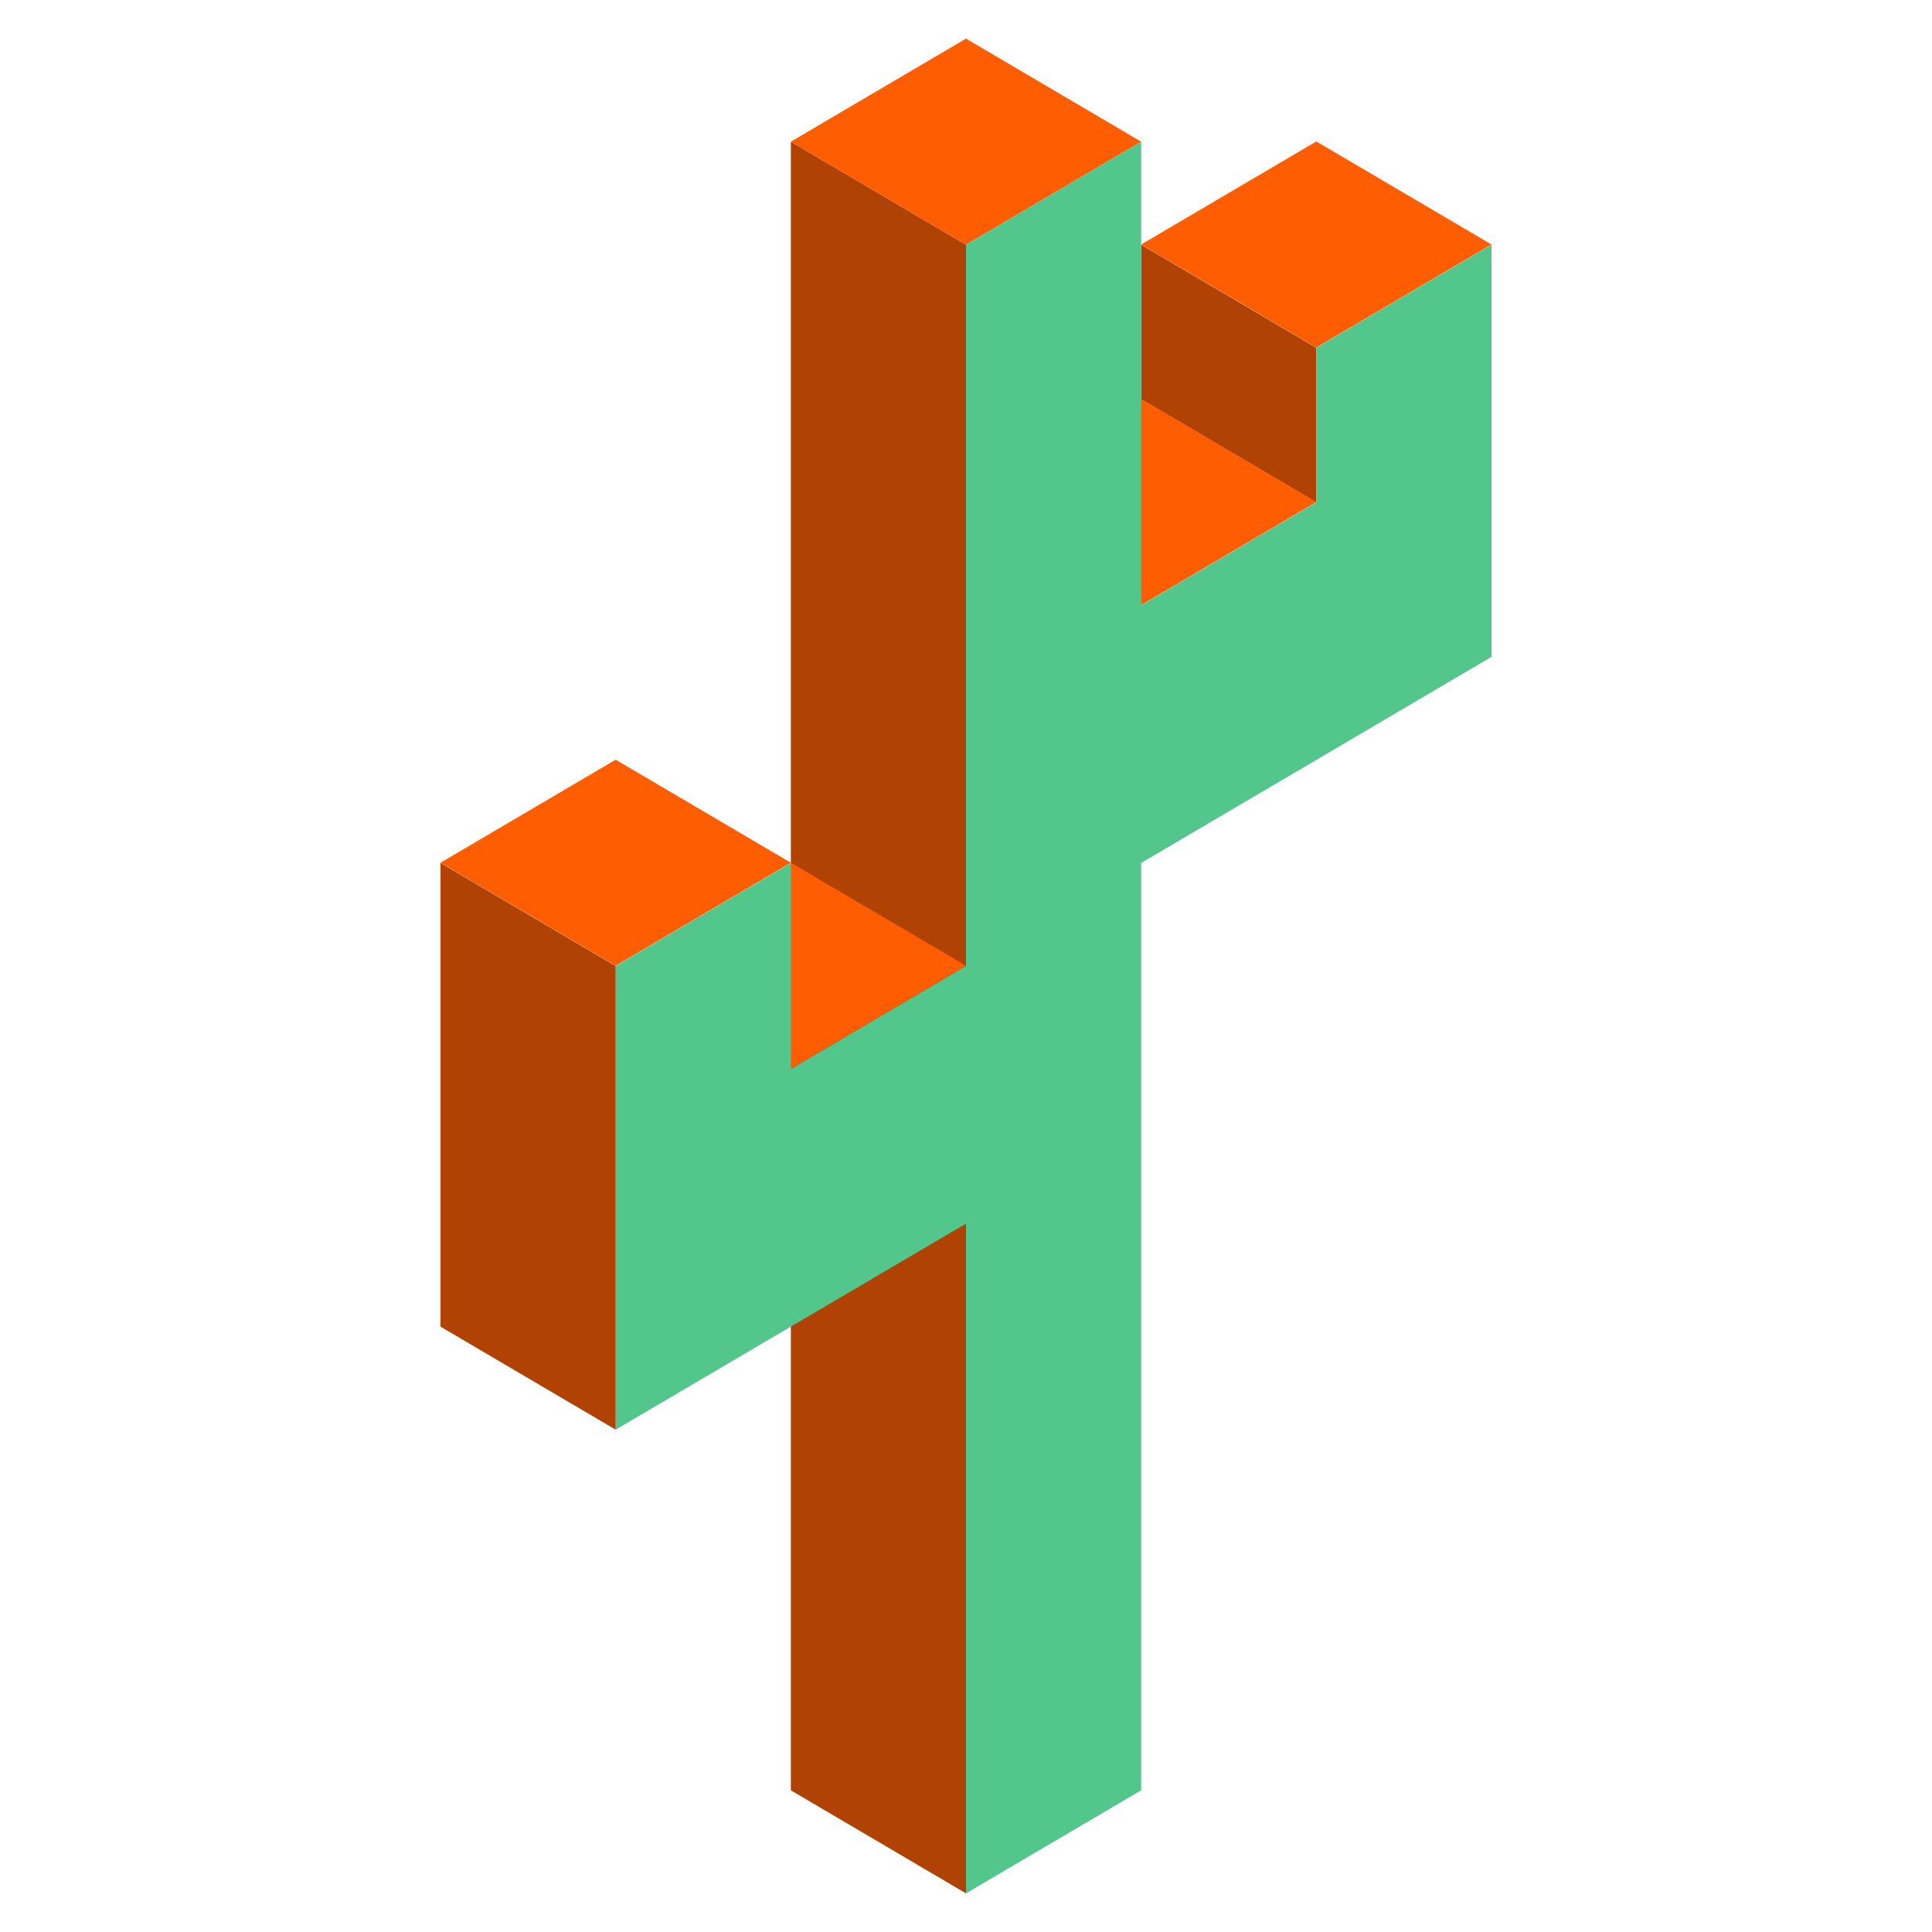
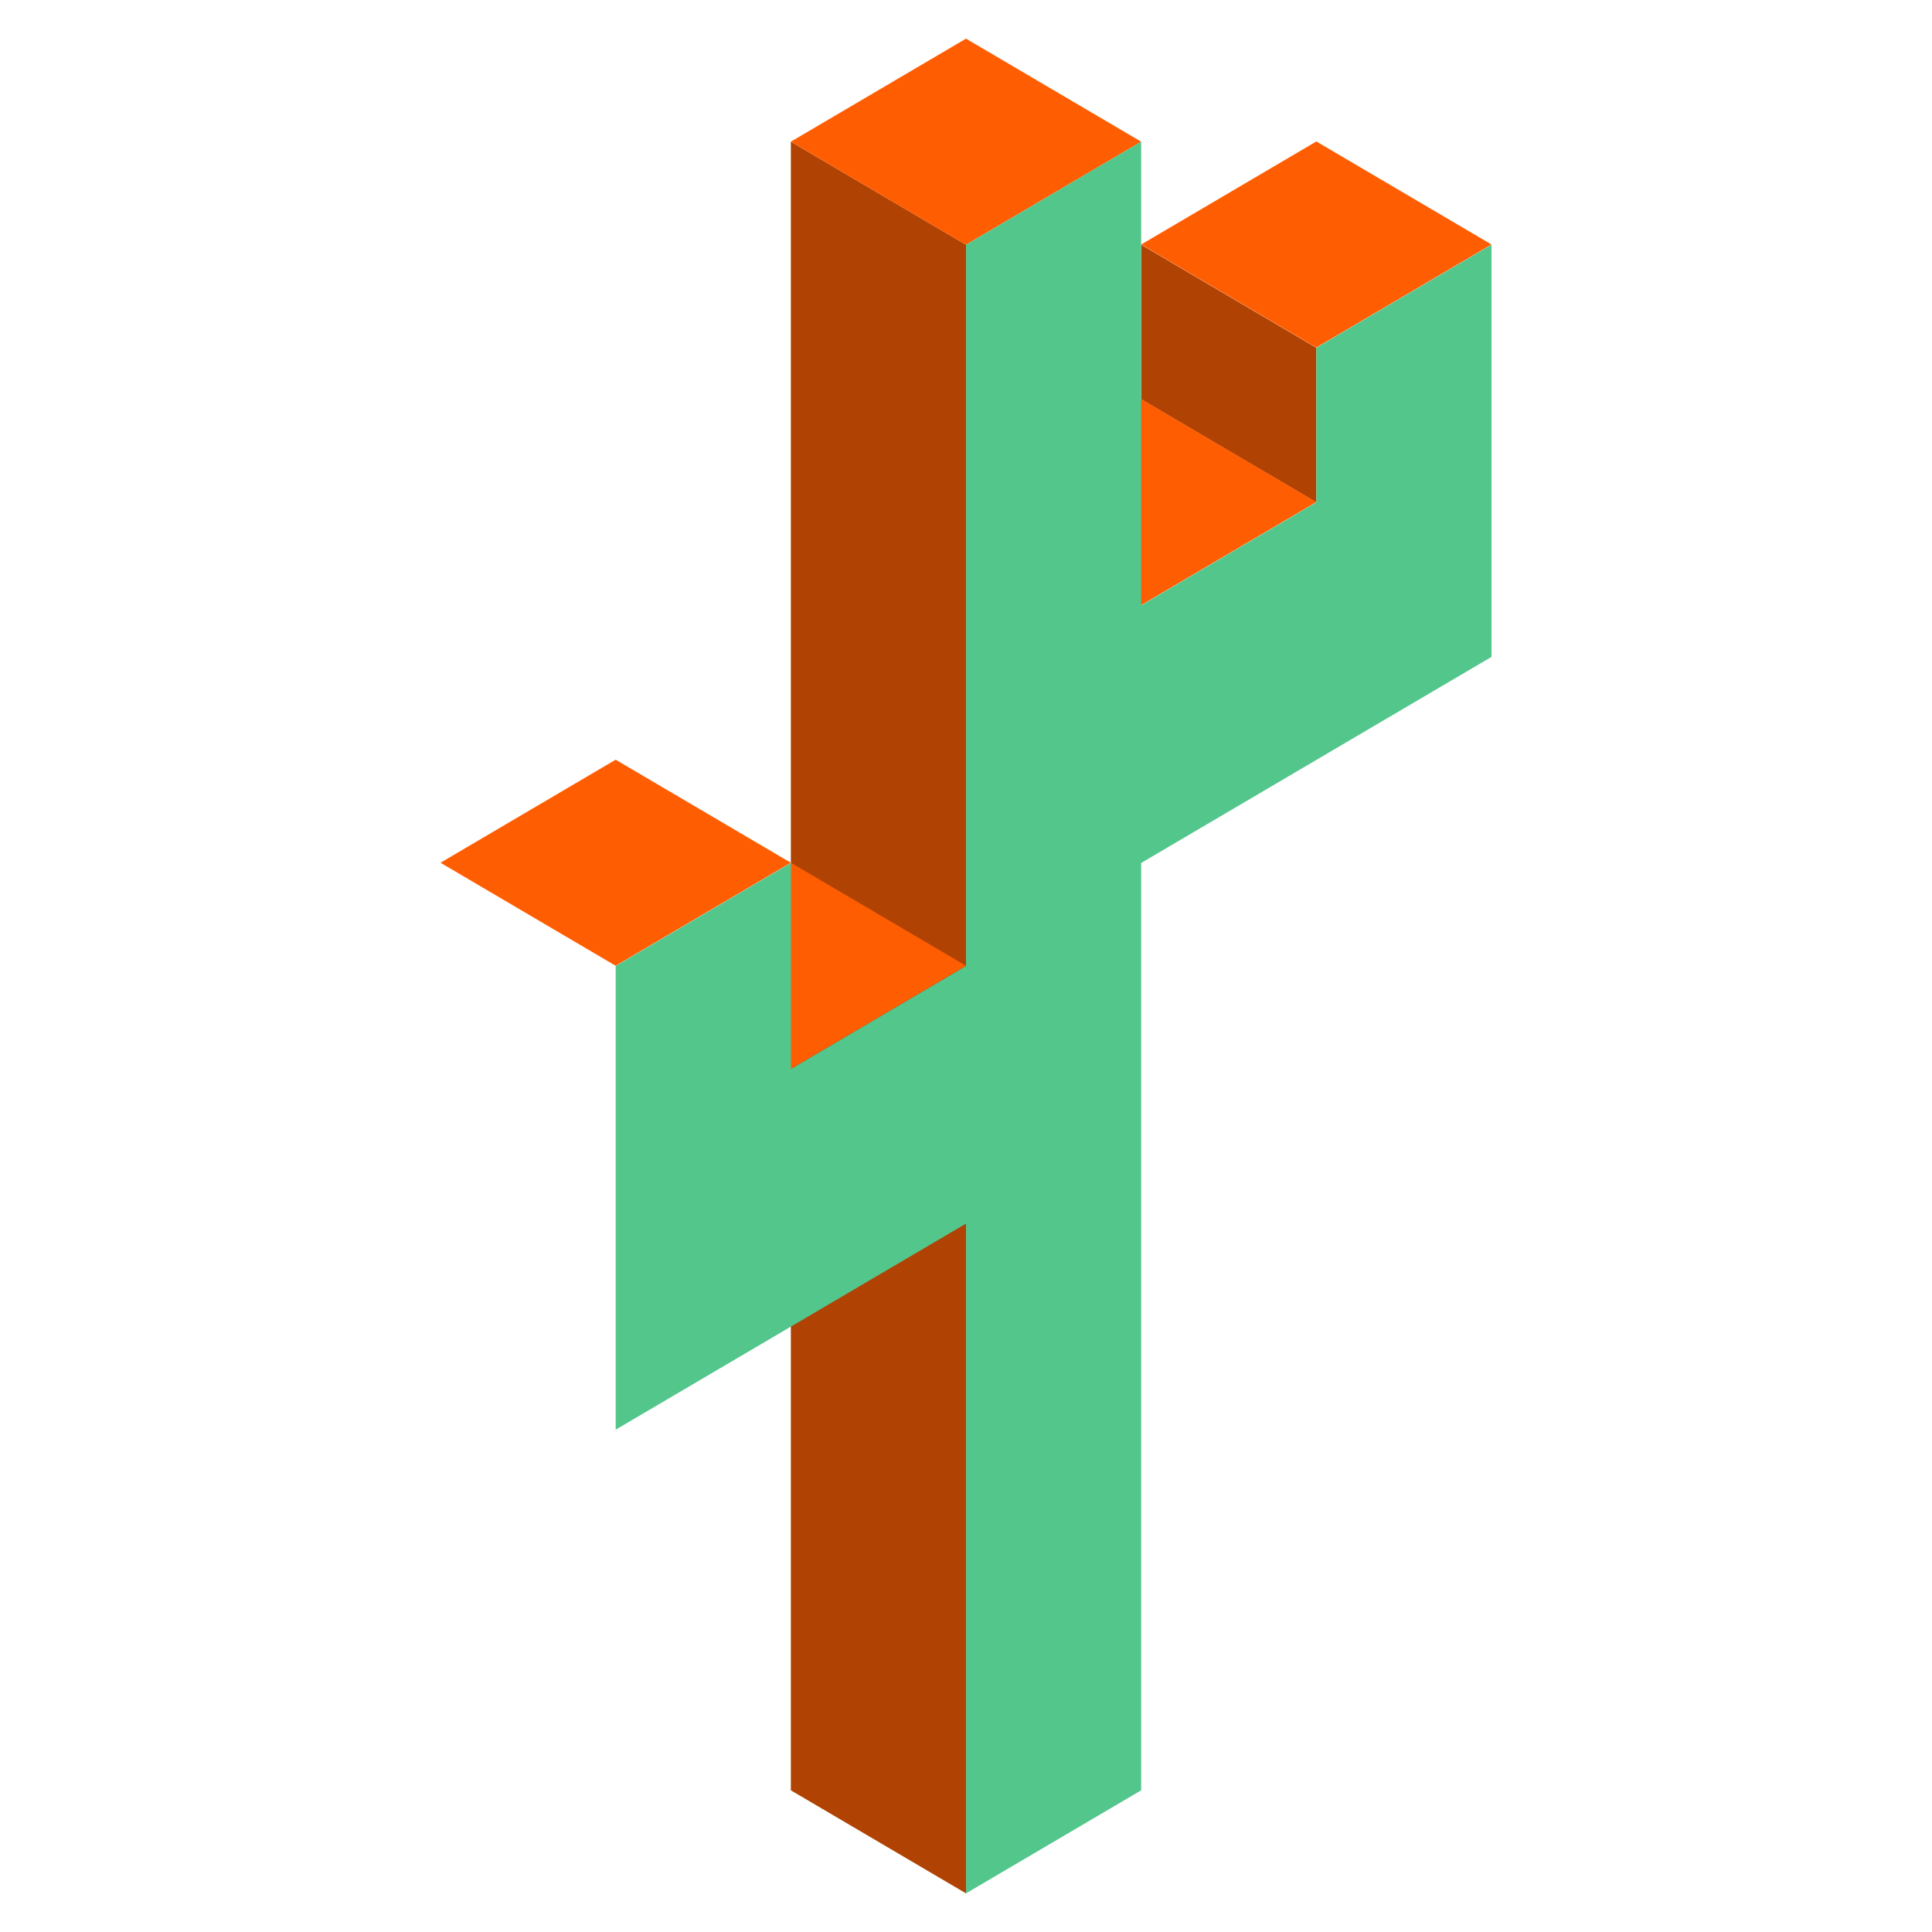
<svg xmlns="http://www.w3.org/2000/svg" fill="none" viewBox="0 0 500 500">
  <path fill="#B04304" d="M295.334 103.333v-40L340.667 90v40l-45.333-26.667ZM250.001 63.333l-45.334-26.666v426.666L250.001 490V63.333Z" />
  <path fill="#FF5D01" d="m250.001 129.944 45.333-26.667 45.333 26.667-45.333 26.667-45.333-26.667ZM204.667 36.667 250.001 10l45.333 26.667-45.333 26.666-45.334-26.666ZM295.334 63.277l45.333-26.666L386 63.277l-45.333 26.667-45.333-26.667ZM114 223.277l45.333-26.667 45.334 26.667-45.334 26.667L114 223.277ZM250 249.944l-45.333-26.667v53.333L250 249.944Z" />
  <path fill="#53C68C" d="m250 63.333 45.333-26.666v120L340.667 130V90L386 63.333V170l-90.667 53.333v240L250 490V316.667L159.333 370V250l45.334-26.667v53.334L250 250V63.333Z" />
-   <path fill="#B04304" d="M159.333 250 114 223.334v120L159.333 370V250Z" />
+   <path fill="none" d="M159.333 250 114 223.334v120L159.333 370V250Z" />
</svg>
